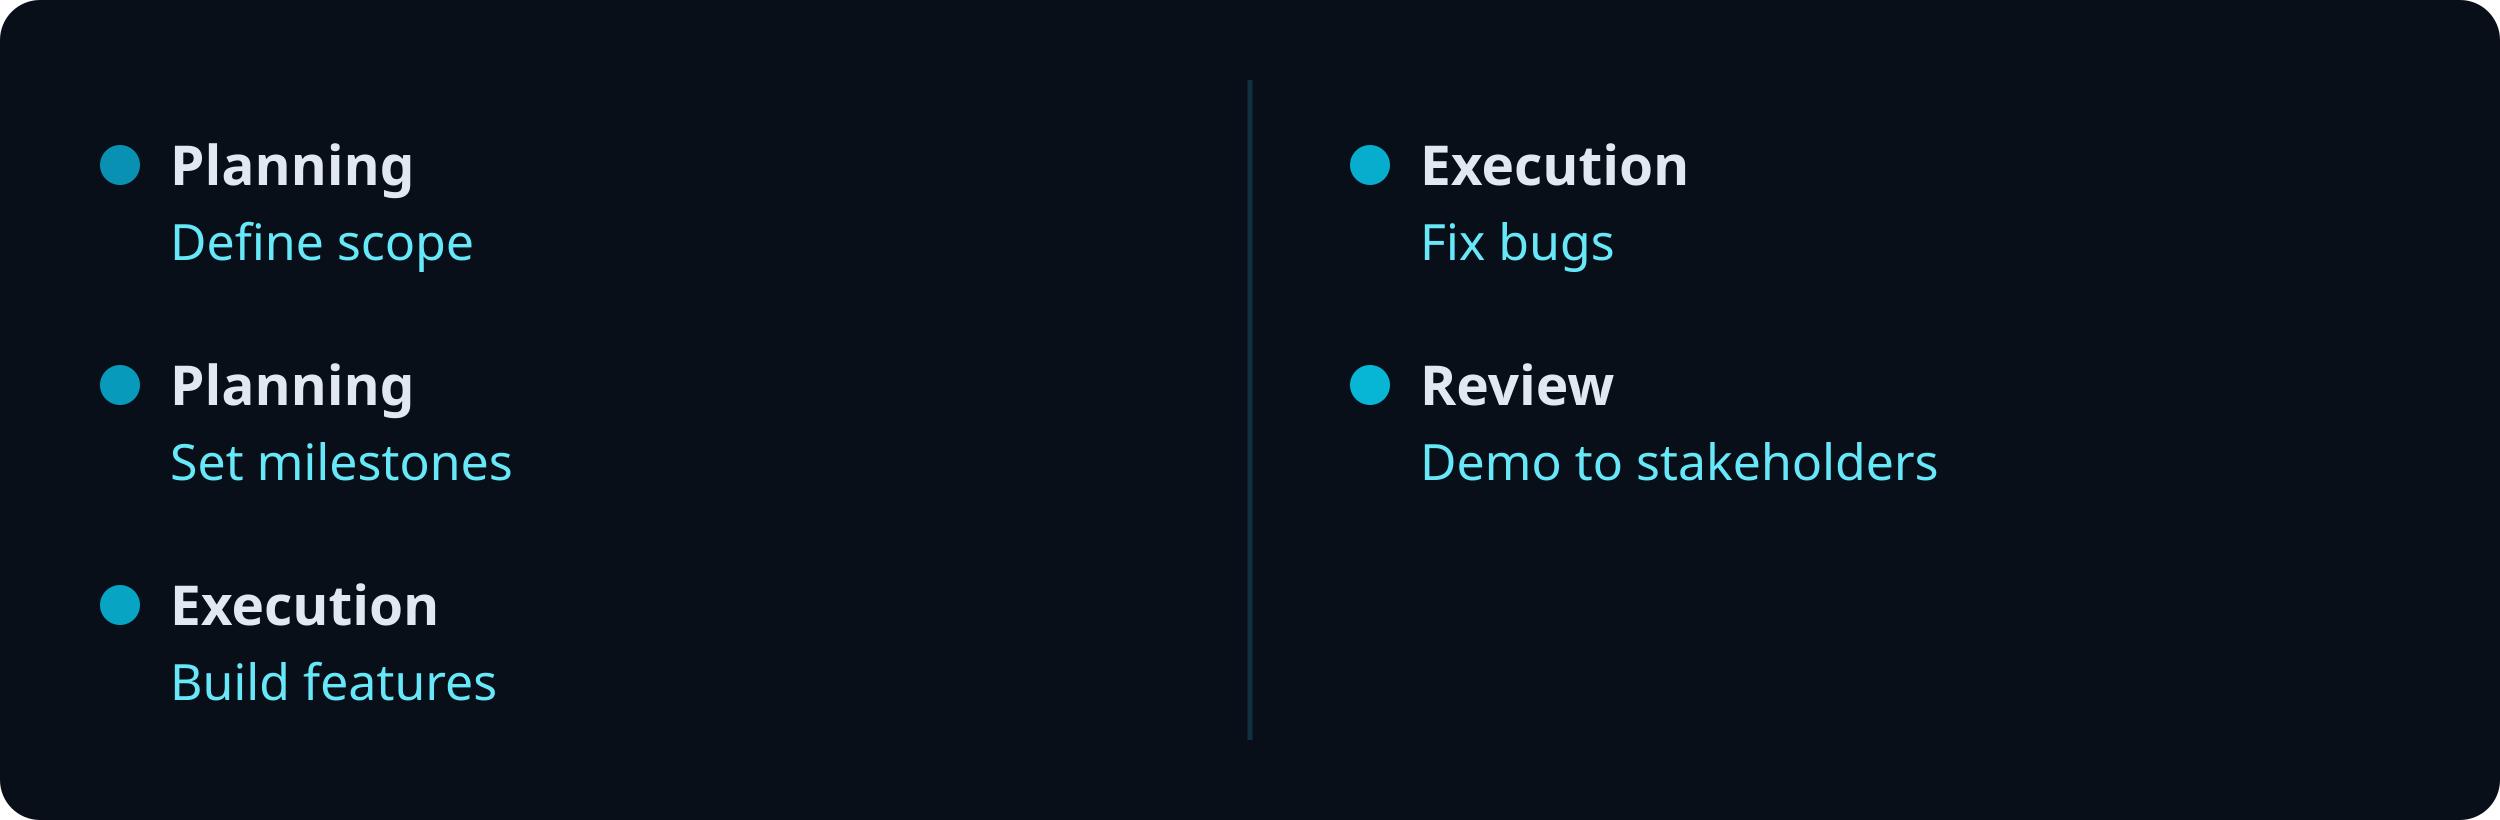
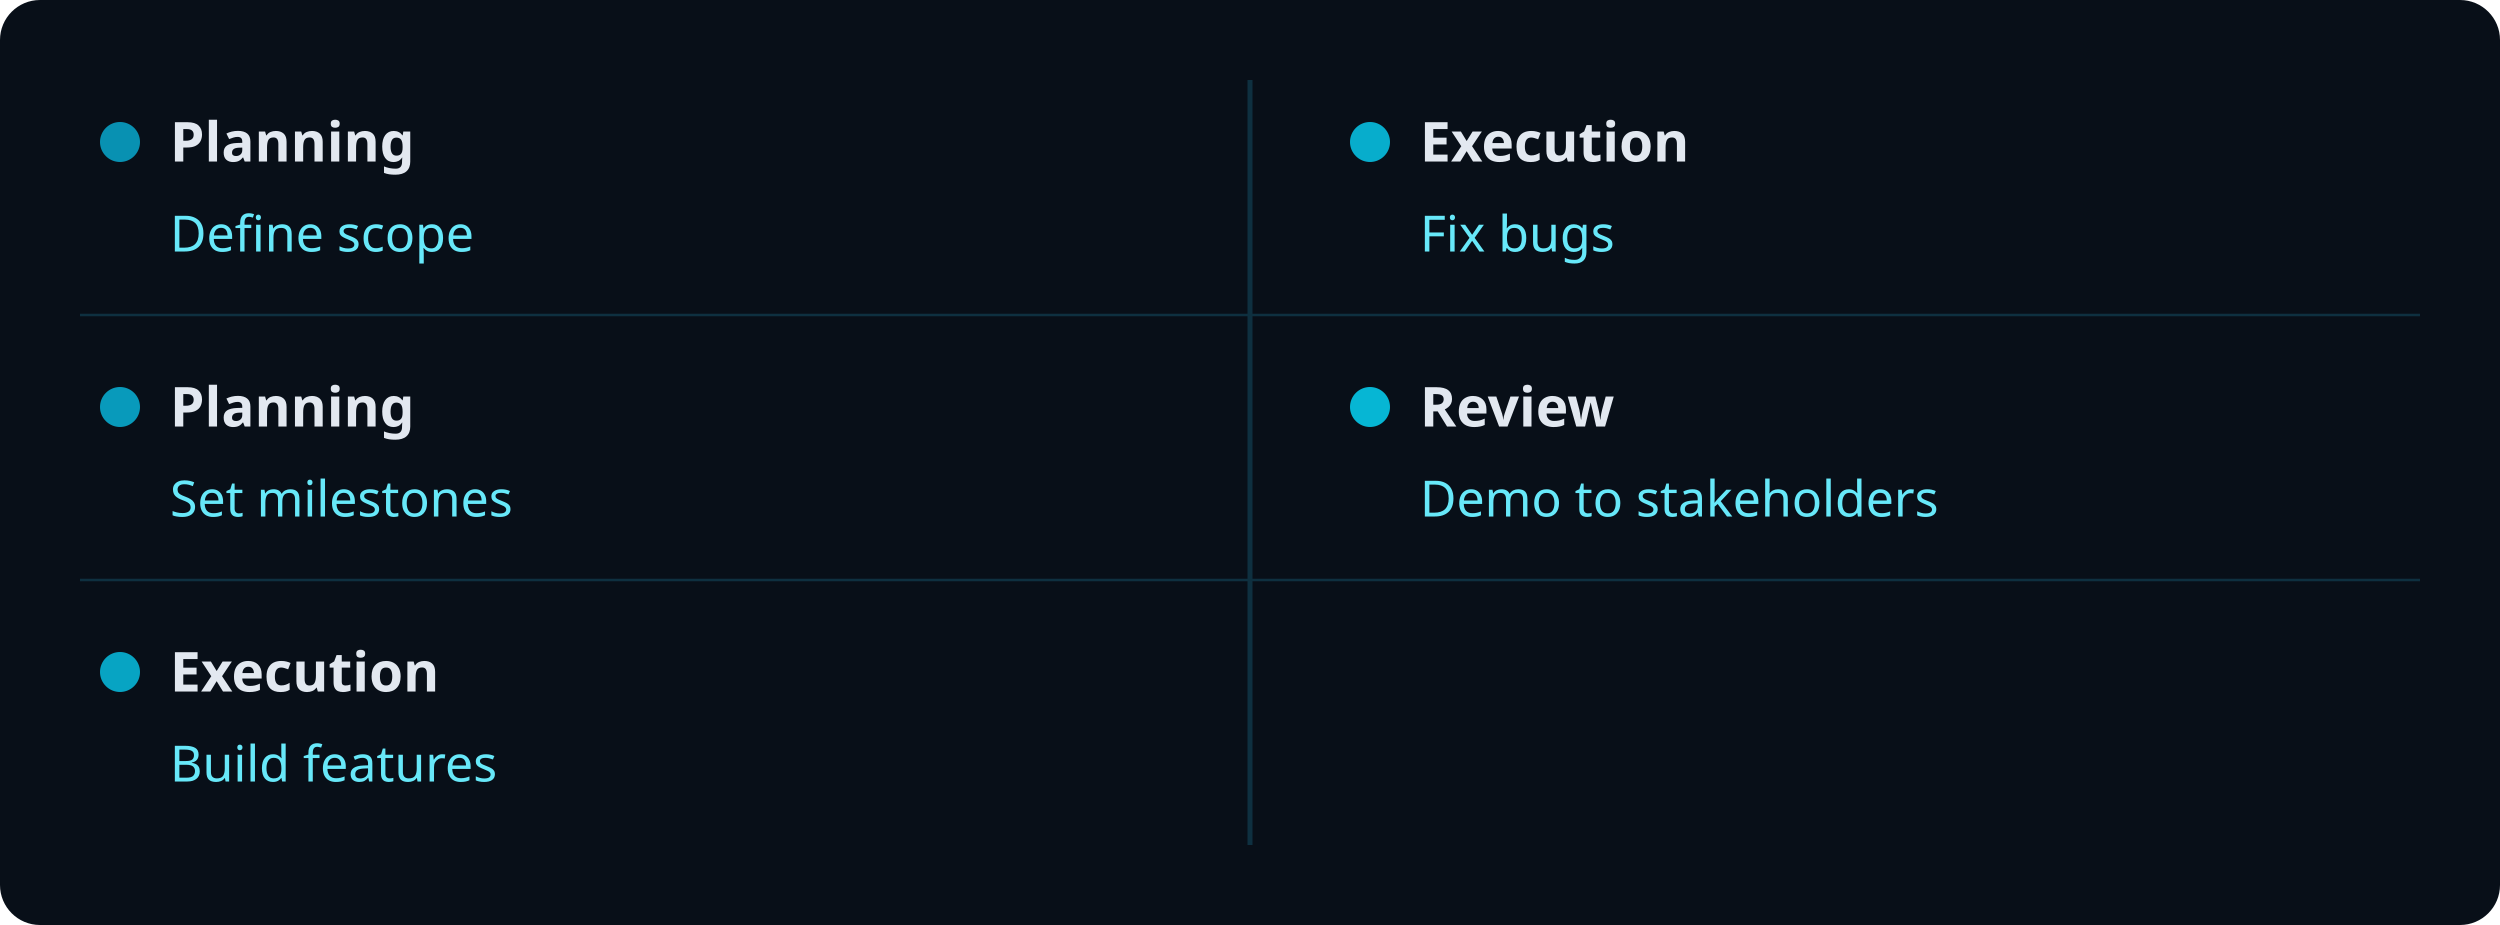
- <svg xmlns="http://www.w3.org/2000/svg" viewBox="0 0 500 164" style="width:100%;height:auto">
-   <rect width="500" height="164" fill="#080f18" rx="8" />
-   <line x1="250" y1="16" x2="250" y2="148" stroke="#0e3040" stroke-width="1" />
-   <circle cx="24" cy="33" r="4" fill="#0891b2" />
-   <text x="34" y="37" font-size="11" fill="#e2e8f0" font-family="system-ui,sans-serif" font-weight="600">Planning</text>
-   <text x="34" y="52" font-size="10" fill="#67e8f9" font-family="system-ui,sans-serif">Define scope</text>
-   <circle cx="24" cy="77" r="4" fill="#089abb" />
-   <text x="34" y="81" font-size="11" fill="#e2e8f0" font-family="system-ui,sans-serif" font-weight="600">Planning</text>
-   <text x="34" y="96" font-size="10" fill="#67e8f9" font-family="system-ui,sans-serif">Set milestones</text>
-   <circle cx="24" cy="121" r="4" fill="#07a4c3" />
-   <text x="34" y="125" font-size="11" fill="#e2e8f0" font-family="system-ui,sans-serif" font-weight="600">Execution</text>
-   <text x="34" y="140" font-size="10" fill="#67e8f9" font-family="system-ui,sans-serif">Build features</text>
-   <circle cx="274" cy="33" r="4" fill="#07adcc" />
-   <text x="284" y="37" font-size="11" fill="#e2e8f0" font-family="system-ui,sans-serif" font-weight="600">Execution</text>
-   <text x="284" y="52" font-size="10" fill="#67e8f9" font-family="system-ui,sans-serif">Fix bugs</text>
-   <circle cx="274" cy="77" r="4" fill="#06b6d4" />
-   <text x="284" y="81" font-size="11" fill="#e2e8f0" font-family="system-ui,sans-serif" font-weight="600">Review</text>
-   <text x="284" y="96" font-size="10" fill="#67e8f9" font-family="system-ui,sans-serif">Demo to stakeholders</text>
+ <svg xmlns="http://www.w3.org/2000/svg" viewBox="0 0 500 185" style="width:100%;height:auto">
+   <rect width="500" height="185" fill="#080f18" rx="8" />
+   <line x1="250" y1="16" x2="250" y2="169" stroke="#0e3040" stroke-width="1" />
+   <circle cx="24" cy="28.4" r="4" fill="#0891b2" />
+   <text x="34" y="32.3" font-size="11" fill="#e2e8f0" font-family="system-ui,sans-serif" font-weight="600">
+     <tspan x="34" dy="0">Planning</tspan>
+   </text>
+   <text x="34" y="50.3" font-size="10" fill="#67e8f9" font-family="system-ui,sans-serif">
+     <tspan x="34" dy="0">Define scope</tspan>
+   </text>
+   <circle cx="274" cy="28.4" r="4" fill="#07adcc" />
+   <text x="284" y="32.3" font-size="11" fill="#e2e8f0" font-family="system-ui,sans-serif" font-weight="600">
+     <tspan x="284" dy="0">Execution</tspan>
+   </text>
+   <text x="284" y="50.3" font-size="10" fill="#67e8f9" font-family="system-ui,sans-serif">
+     <tspan x="284" dy="0">Fix bugs</tspan>
+   </text>
+   <line x1="16" y1="63" x2="484" y2="63" stroke="#0e3040" stroke-width="0.5" />
+   <circle cx="24" cy="81.4" r="4" fill="#089abb" />
+   <text x="34" y="85.3" font-size="11" fill="#e2e8f0" font-family="system-ui,sans-serif" font-weight="600">
+     <tspan x="34" dy="0">Planning</tspan>
+   </text>
+   <text x="34" y="103.3" font-size="10" fill="#67e8f9" font-family="system-ui,sans-serif">
+     <tspan x="34" dy="0">Set milestones</tspan>
+   </text>
+   <circle cx="274" cy="81.4" r="4" fill="#06b6d4" />
+   <text x="284" y="85.3" font-size="11" fill="#e2e8f0" font-family="system-ui,sans-serif" font-weight="600">
+     <tspan x="284" dy="0">Review</tspan>
+   </text>
+   <text x="284" y="103.3" font-size="10" fill="#67e8f9" font-family="system-ui,sans-serif">
+     <tspan x="284" dy="0">Demo to stakeholders</tspan>
+   </text>
+   <line x1="16" y1="116" x2="484" y2="116" stroke="#0e3040" stroke-width="0.5" />
+   <circle cx="24" cy="134.4" r="4" fill="#07a4c3" />
+   <text x="34" y="138.3" font-size="11" fill="#e2e8f0" font-family="system-ui,sans-serif" font-weight="600">
+     <tspan x="34" dy="0">Execution</tspan>
+   </text>
+   <text x="34" y="156.3" font-size="10" fill="#67e8f9" font-family="system-ui,sans-serif">
+     <tspan x="34" dy="0">Build features</tspan>
+   </text>
</svg>
